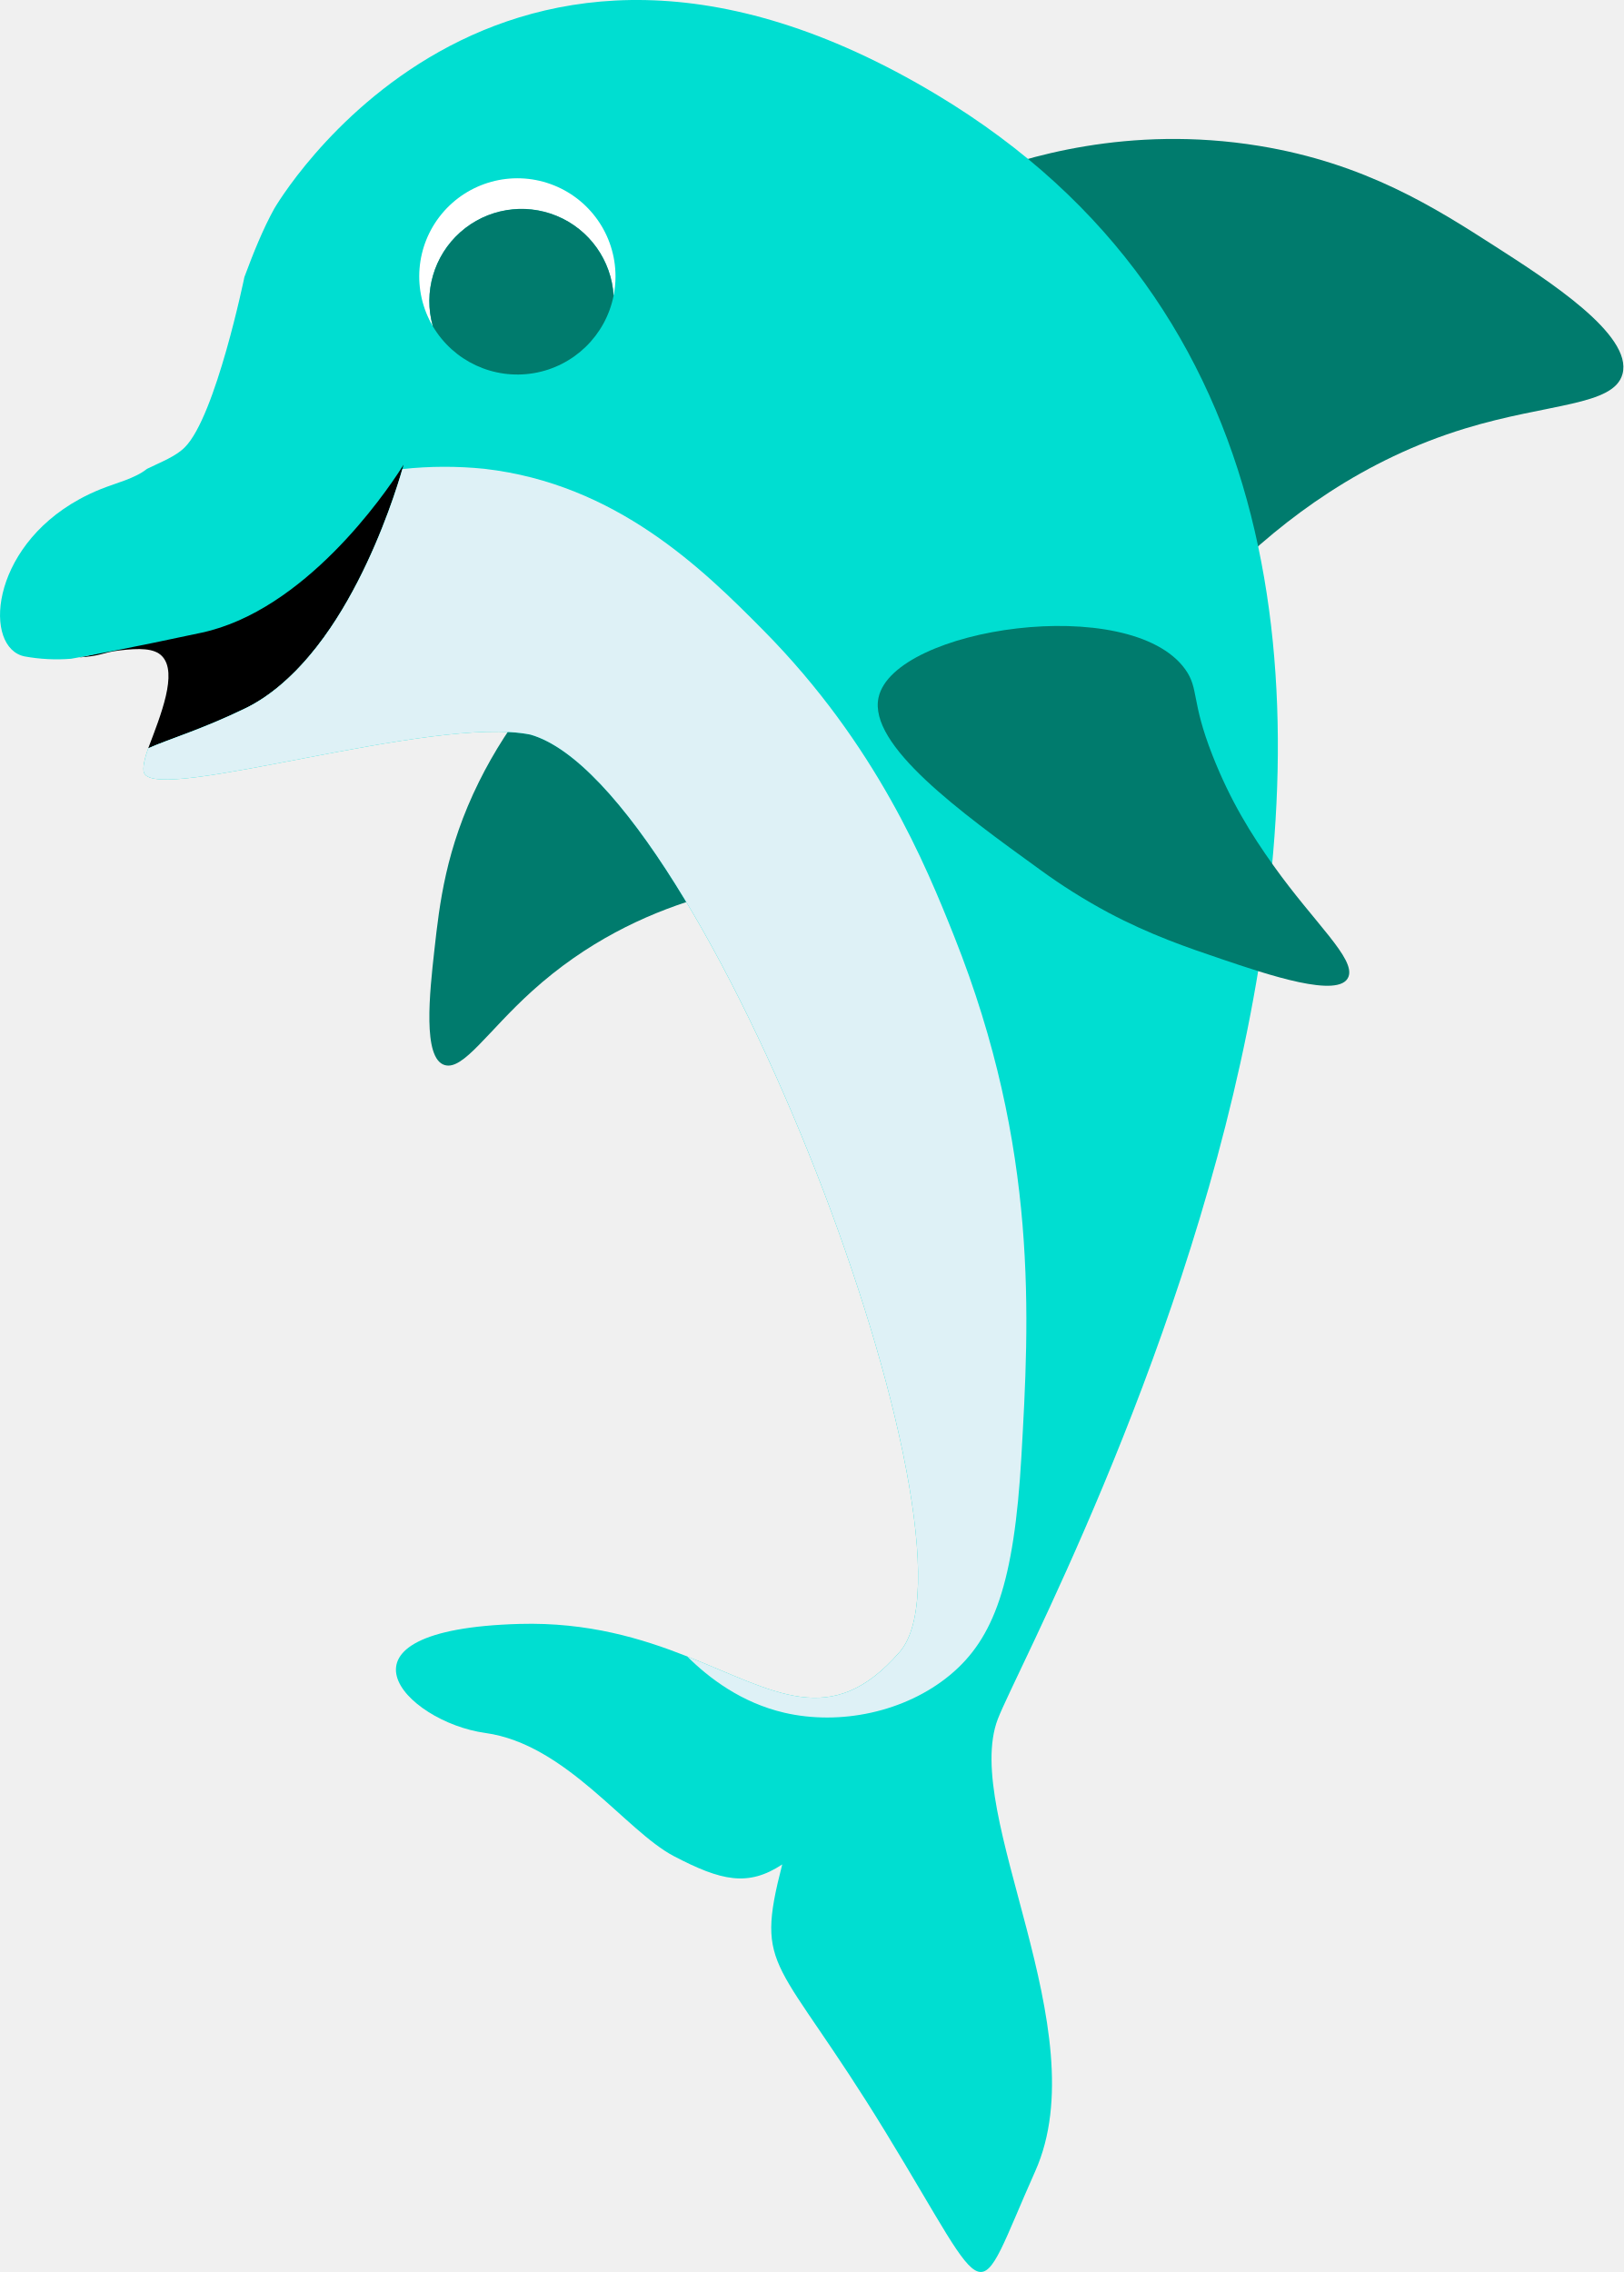
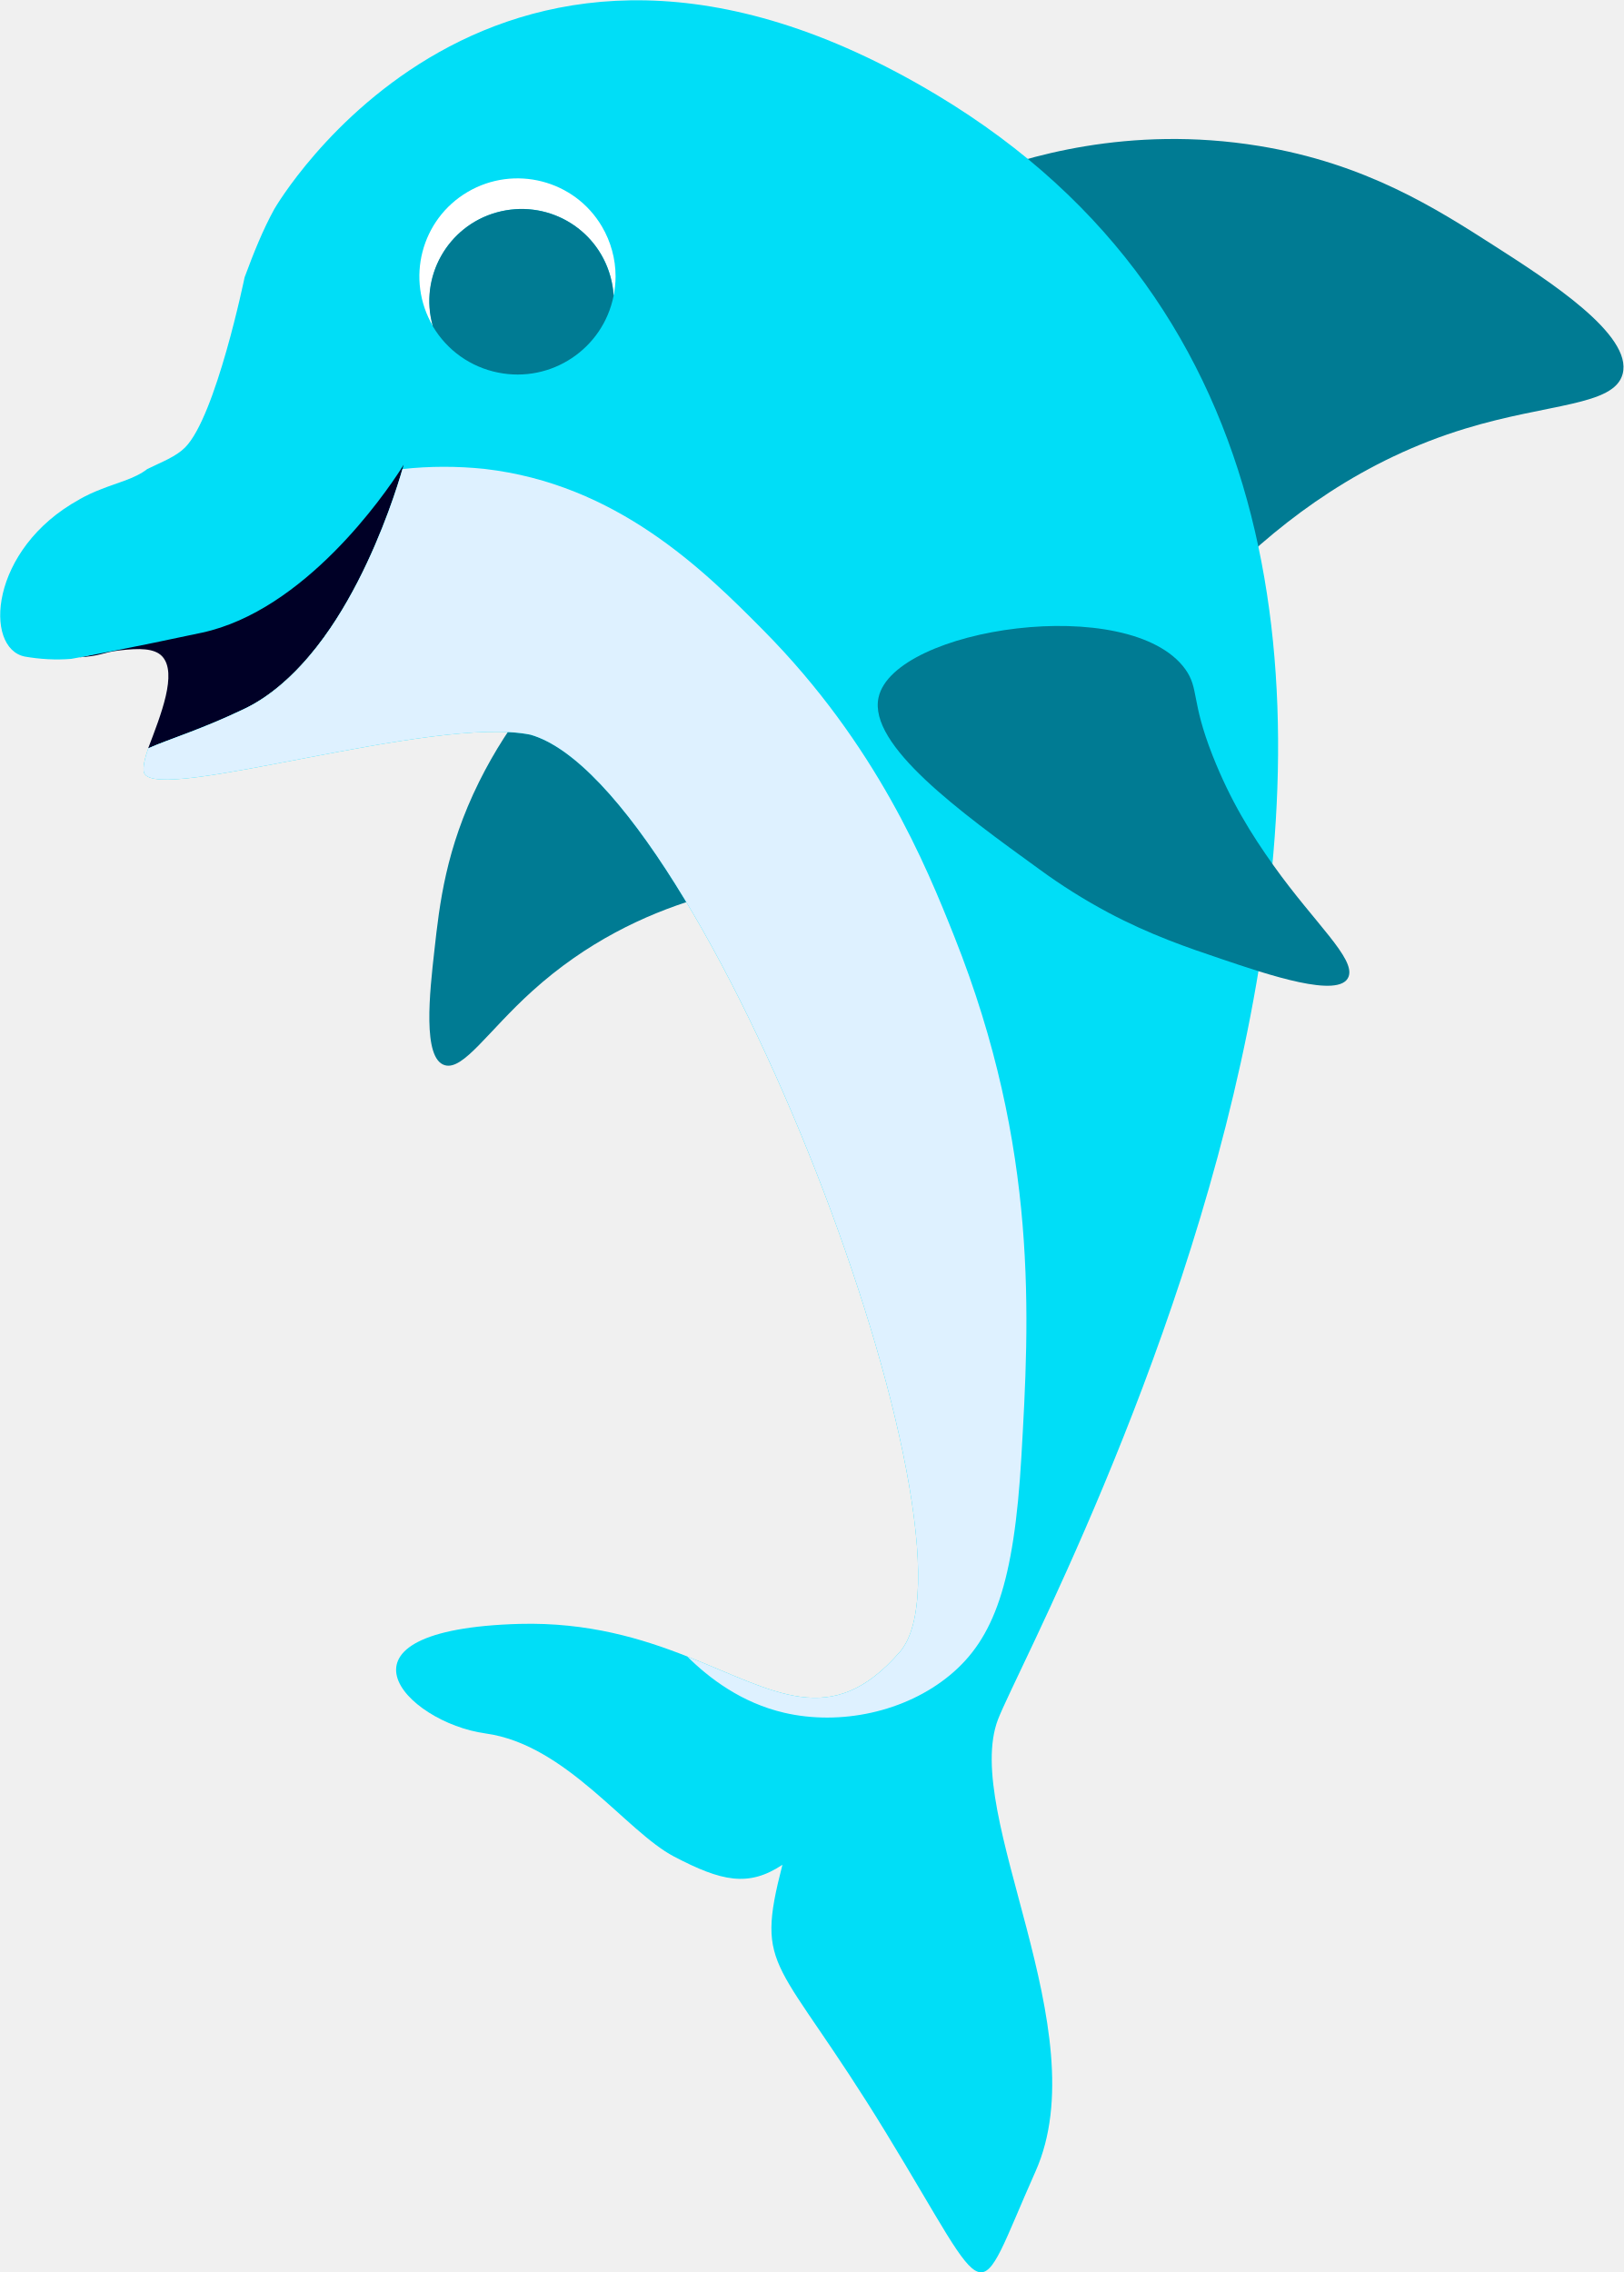
- <svg xmlns="http://www.w3.org/2000/svg" viewBox="0 0 918.54 1285.52">
-   <defs>
-     <style>.cls-1{fill:#007b6d;}.cls-2{fill:#00ded1;}.cls-3{fill:#fff;}.cls-4{fill:#def1f6;}</style>
-   </defs>
-   <g id="Layer_2" data-name="Layer 2">
-     <g id="Vector_layer" data-name="Vector layer">
-       <path class="cls-1" d="M551.32,100c27.25-10.66,86.83-29.6,161.17-17.45,60.29,9.86,99.75,35.18,133.16,56.62,30.43,19.53,78.28,50.24,72.4,72.39-4.82,18.14-41.92,16.49-89,30.86-57.18,17.45-101.8,50.19-136,84.29" />
-       <path class="cls-1" d="M342.28,354.18a261.26,261.26,0,0,0-71.22,88.06c-18.9,38.15-22.36,69.12-25.28,95.34-2.66,23.88-6.85,61.44,5.92,65.07,10.46,3,24.17-19.11,49.37-41.89,30.59-27.67,63.5-43.17,93-52.18" />
-       <path d="M232,256.63c-.47,1.76-30.61,114.22-94.87,145.17-26.39,12.71-40.82,16.08-53.29,21.66,7.19-19,16.85-42.7,7.87-52.17-4.38-4.64-13-4.59-24.13-3.27-10.18,1.23-9.78,3.13-22.7,3.93,10.74-1.81,21.08-5.64,65.72-15.13C179.45,342.2,231.05,258.2,232,256.63Z" />
-       <path class="cls-2" d="M388.79,937.2c49.78,19.63,81.48,42.22,120.28-2.54,53.21-61.37-110-490.54-208.88-519-54.66-11.2-210.65,38.9-218.63,21.82-1.25-2.68.6-9.53,2.3-14.07,11.75-5.29,30.24-10.66,55.1-22.72,55.51-26.93,84-118.87,88.69-135.28.43-1.49.66-2.36.7-2.5-.09.15-.65,1.06-1.64,2.6-9,14-54.3,80-112.74,92.49-39.91,8.54-61.45,12.6-72.19,14.45l-1.65.29A101.58,101.58,0,0,1,14,371.42c-23.4-4.64-20.19-60.86,30.81-88.9l.1-.06a112.27,112.27,0,0,1,12.17-5.74c8.62-3.46,19.35-6,26.07-11.42,8.43-4.11,16.19-7,21.44-12.24,17.51-17.48,33.7-96.32,33.7-96.32,5.13-13.79,10.44-27,16.82-38.57,0,0,123.84-215.44,375-64.54,401.45,241.2,55.16,865.2,34.48,919s56.71,176.13,21.19,255.8-22.87,79.12-84.59-21.88-74.46-89.92-58.59-151.64c-19.22,12.66-34.27,9.5-61.42-4.74s-60.85-63.3-106.51-69.63S180.16,922,294,918.83c38.7-1.07,69.16,8.25,94.81,18.37" />
-       <path class="cls-3" d="M348.27,156.39a55.12,55.12,0,0,1-1.08,10.9A52.17,52.17,0,1,0,244.9,184.6a55.53,55.53,0,1,1,103.37-28.21Z" />
-       <path class="cls-1" d="M347.19,167.29A55.54,55.54,0,0,1,244.9,184.6a52.18,52.18,0,1,1,102.29-17.31Z" />
-       <path class="cls-4" d="M577.91,824.29c-4.08,71.29-15.49,102.81-40.35,123.43-25.42,21.08-62.34,28.66-93.76,21.36-24.2-5.62-42.52-19.47-55-31.88,49.78,19.63,81.48,42.22,120.28-2.54,53.21-61.37-110-490.54-208.88-519-54.66-11.2-210.65,38.9-218.63,21.82-1.25-2.68.6-9.53,2.3-14.07,11.75-5.29,30.24-10.66,55.1-22.72,55.51-26.93,84-118.87,88.69-135.28a222,222,0,0,1,46.43-.15c74.61,8.57,123.57,56.71,157.85,91.39,64,64.73,91.77,132.49,108,173.27C587.87,650.37,582.37,746.32,577.91,824.29Z" />
-       <path class="cls-1" d="M497.11,394.6c-6,27,46.35,64.91,91.2,97.36A329.44,329.44,0,0,0,627,516.3c23.93,12.72,45.13,19.91,64.07,26.32,26,8.82,66.93,22.68,71.9,10.1,4.06-10.3-19.12-30.33-42.19-62.67-12.9-18.07-24.57-36.86-34.69-62.55-12.29-31.2-7.6-37.79-15.44-48.76C639.54,335.29,505.82,355.1,497.11,394.6Z" />
+ <svg xmlns="http://www.w3.org/2000/svg" version="1.1" id="Layer_1" x="0px" y="0px" viewBox="0 0 918.5 1285.5" style="enable-background:new 0 0 918.5 1285.5;" xml:space="preserve">
+   <style type="text/css">
+ 	.st0{fill:#007B93;}
+ 	.st1{fill:#000026;}
+ 	.st2{fill:#00DEF7;}
+ 	.st3{fill:#FFFFFF;}
+ 	.st4{fill:#DEF1FF;}
+ </style>
+   <g id="Layer_2_00000103251081006576351780000006912068292246802575_">
+     <g id="Vector_layer">
+       <path class="st0" d="M551.3,100c27.2-10.7,86.8-29.6,161.2-17.4c60.3,9.9,99.8,35.2,133.2,56.6c30.4,19.5,78.3,50.2,72.4,72.4    c-4.8,18.1-41.9,16.5-89,30.9c-57.2,17.4-101.8,50.2-136,84.3" />
+       <path class="st0" d="M342.3,354.2c-29.9,23.8-54.2,53.9-71.2,88.1c-18.9,38.1-22.4,69.1-25.3,95.3c-2.7,23.9-6.9,61.4,5.9,65.1    c10.5,3,24.2-19.1,49.4-41.9c30.6-27.7,63.5-43.2,93-52.2" />
+       <path class="st1" d="M232,256.6c-0.5,1.8-30.6,114.2-94.9,145.2c-26.4,12.7-40.8,16.1-53.3,21.7c7.2-19,16.8-42.7,7.9-52.2    c-4.4-4.6-13-4.6-24.1-3.3c-10.2,1.2-9.8,3.1-22.7,3.9c10.7-1.8,21.1-5.6,65.7-15.1C179.4,342.2,231.1,258.2,232,256.6z" />
+       <path class="st2" d="M388.8,937.2c49.8,19.6,81.5,42.2,120.3-2.5c53.2-61.4-110-490.5-208.9-519c-54.7-11.2-210.6,38.9-218.6,21.8    c-1.2-2.7,0.6-9.5,2.3-14.1c11.8-5.3,30.2-10.7,55.1-22.7c55.5-26.9,84-118.9,88.7-135.3c0.4-1.5,0.7-2.4,0.7-2.5    c-0.1,0.1-0.6,1.1-1.6,2.6c-9,14-54.3,80-112.7,92.5c-39.9,8.5-61.5,12.6-72.2,14.5l-1.7,0.3c-8.7,0.7-17.5,0.2-26.1-1.3    c-23.4-4.6-20.2-60.9,30.8-88.9l0.1-0.1c3.9-2.2,8-4.1,12.2-5.7c8.6-3.5,19.3-6,26.1-11.4c8.4-4.1,16.2-7,21.4-12.2    c17.5-17.5,33.7-96.3,33.7-96.3c5.1-13.8,10.4-27,16.8-38.6c0,0,123.8-215.4,375-64.5c401.5,241.2,55.2,865.2,34.5,919    c-20.7,53.8,56.7,176.1,21.2,255.8s-22.9,79.1-84.6-21.9s-74.5-89.9-58.6-151.6c-19.2,12.7-34.3,9.5-61.4-4.7    s-60.9-63.3-106.5-69.6S180.2,922,294,918.8C332.7,917.8,363.2,927.1,388.8,937.2" />
+       <path class="st3" d="M348.3,156.4c0,3.7-0.4,7.3-1.1,10.9c-1.7-28.8-26.5-50.7-55.2-48.9c-28.8,1.7-50.7,26.5-48.9,55.2    c0.2,3.7,0.8,7.4,1.9,11c-15.6-26.4-6.8-60.5,19.6-76s60.5-6.8,76,19.6C345.6,136.7,348.3,146.5,348.3,156.4L348.3,156.4z" />
+       <path class="st0" d="M347.2,167.3c-6,30.1-35.3,49.6-65.4,43.5c-15.5-3.1-28.9-12.6-36.9-26.2c-7.9-27.7,8.2-56.6,36-64.4    s56.6,8.2,64.4,36C346.3,159.8,347,163.5,347.2,167.3L347.2,167.3z" />
+       <path class="st4" d="M577.9,824.3c-4.1,71.3-15.5,102.8-40.3,123.4c-25.4,21.1-62.3,28.7-93.8,21.4c-24.2-5.6-42.5-19.5-55-31.9    c49.8,19.6,81.5,42.2,120.3-2.5c53.2-61.4-110-490.5-208.9-519c-54.7-11.2-210.6,38.9-218.6,21.8c-1.2-2.7,0.6-9.5,2.3-14.1    c11.8-5.3,30.2-10.7,55.1-22.7c55.5-26.9,84-118.9,88.7-135.3c15.4-1.7,31-1.7,46.4-0.1c74.6,8.6,123.6,56.7,157.9,91.4    c64,64.7,91.8,132.5,108,173.3C587.9,650.4,582.4,746.3,577.9,824.3z" />
+       <path class="st0" d="M497.1,394.6c-6,27,46.3,64.9,91.2,97.4c12.3,9,25.2,17.1,38.7,24.3c23.9,12.7,45.1,19.9,64.1,26.3    c26,8.8,66.9,22.7,71.9,10.1c4.1-10.3-19.1-30.3-42.2-62.7c-12.9-18.1-24.6-36.9-34.7-62.5c-12.3-31.2-7.6-37.8-15.4-48.8    C639.5,335.3,505.8,355.1,497.1,394.6z" />
    </g>
  </g>
</svg>
